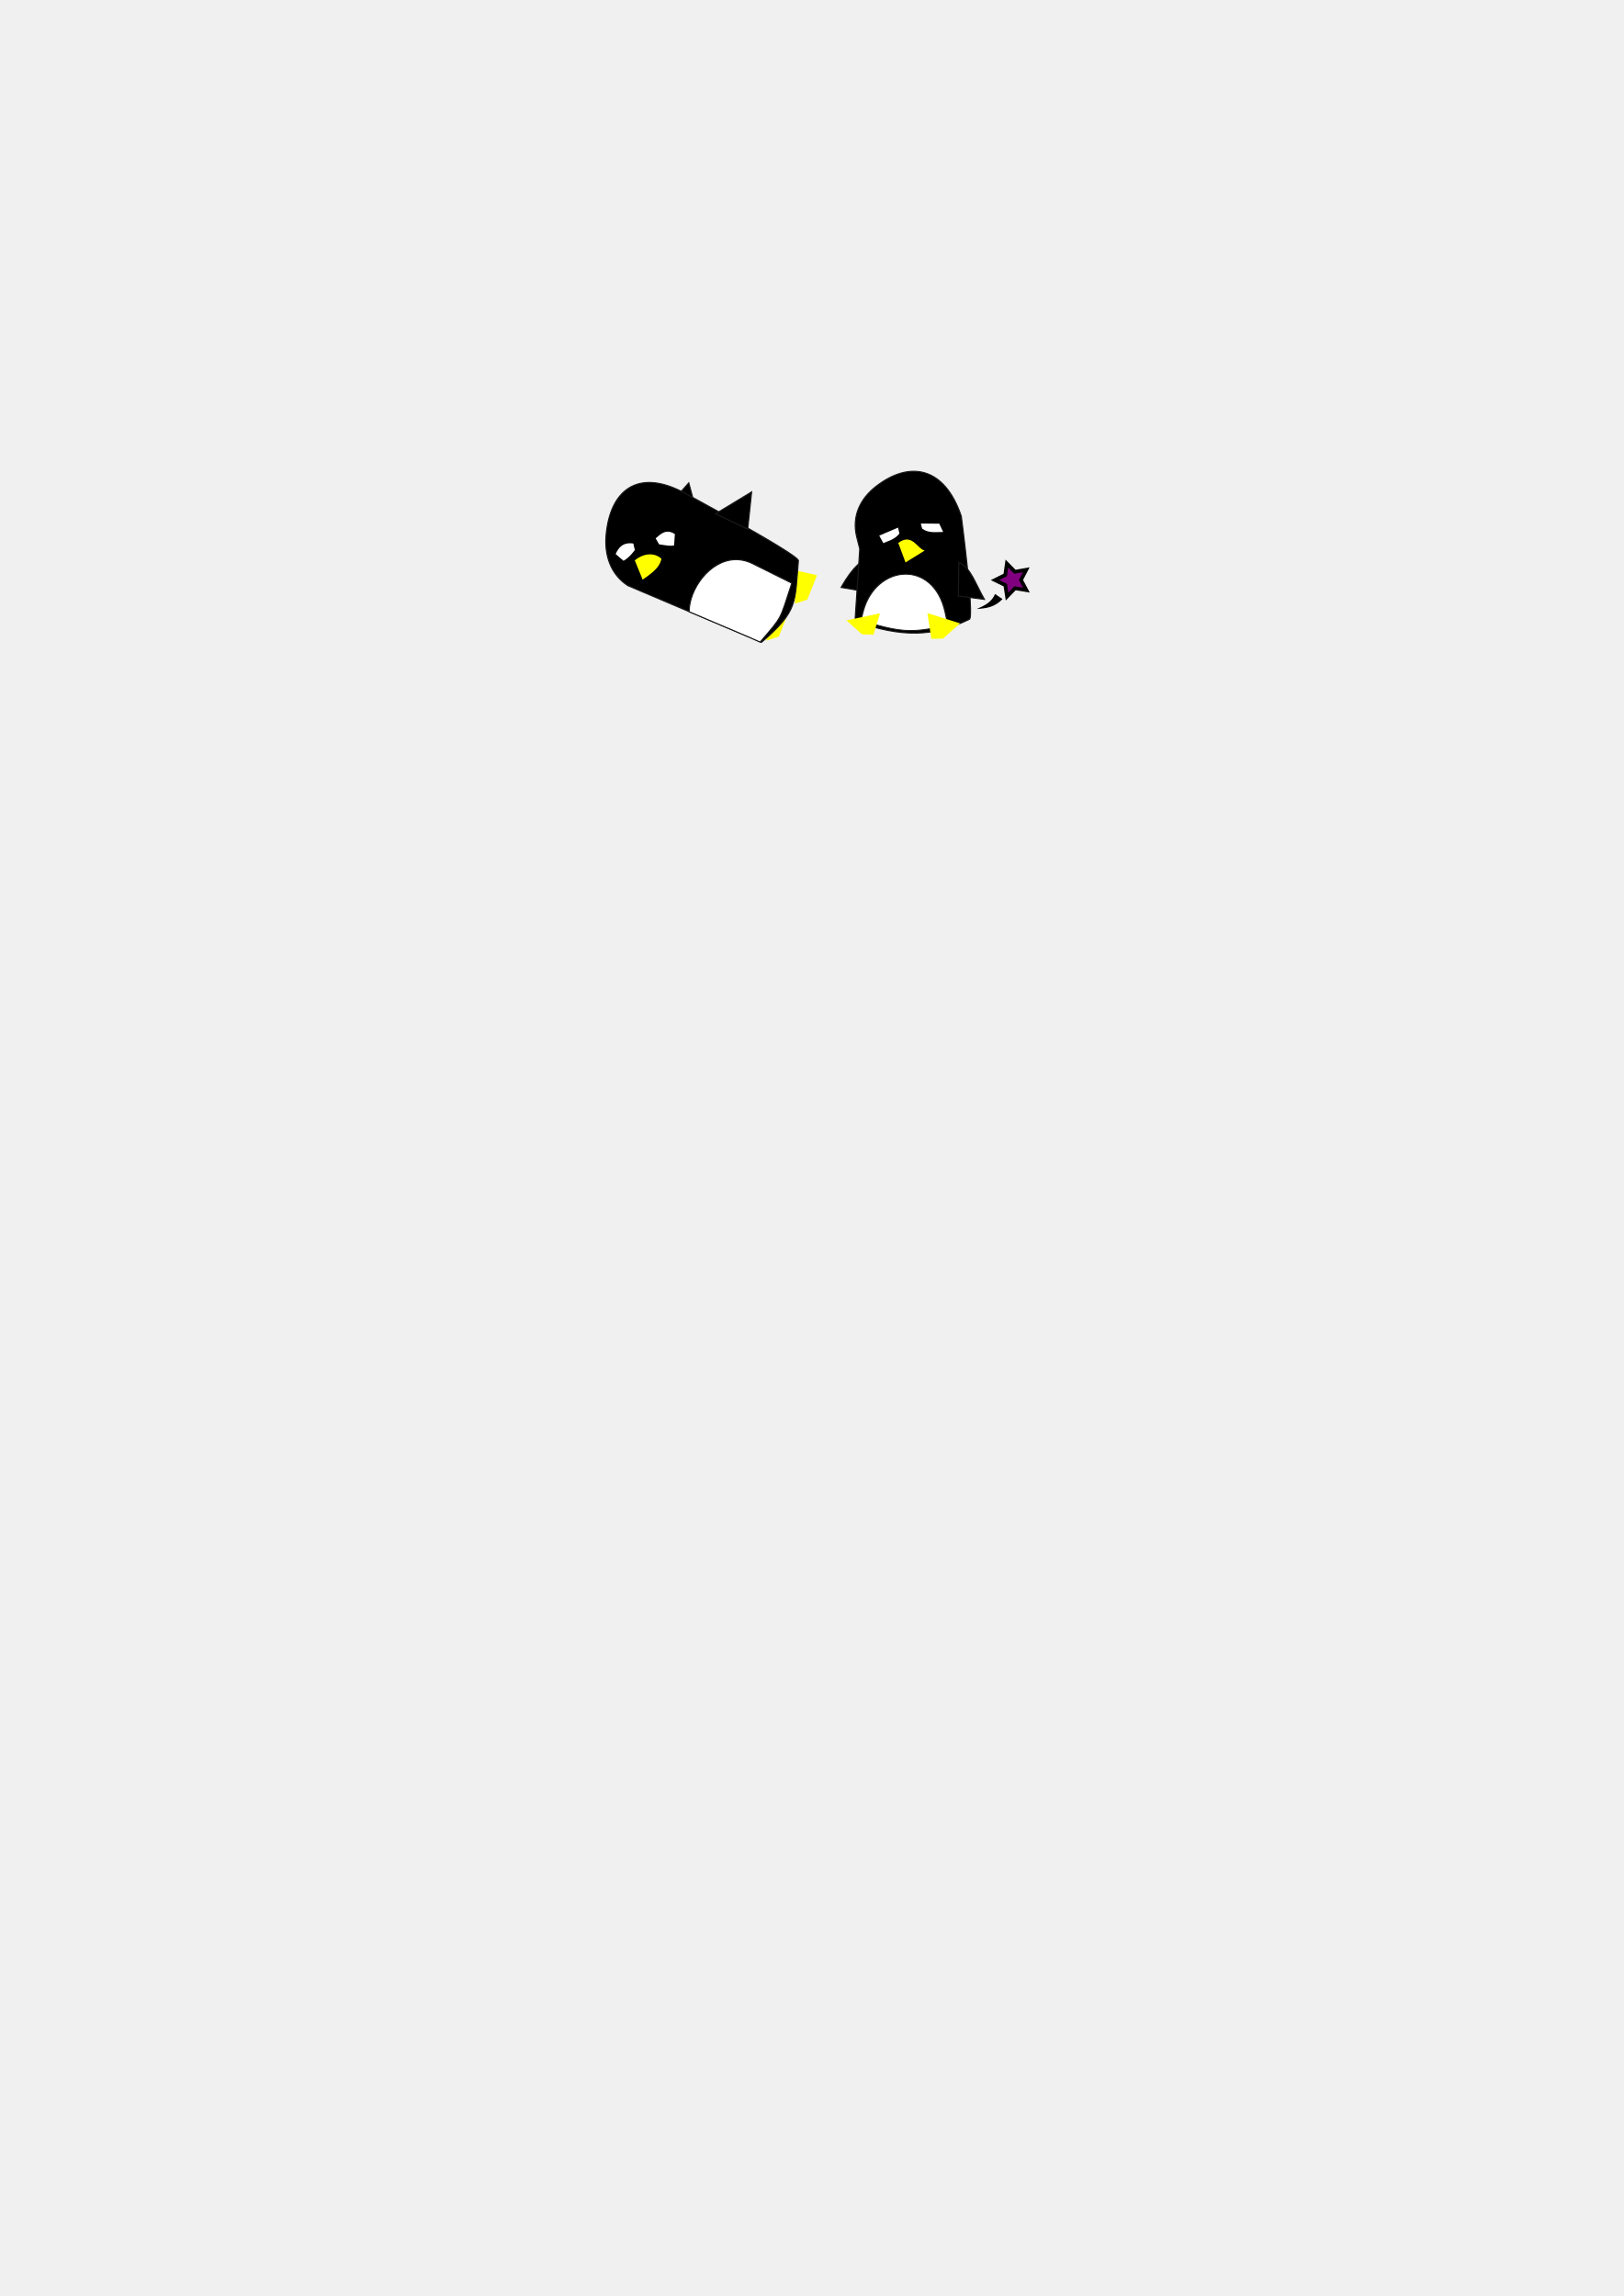
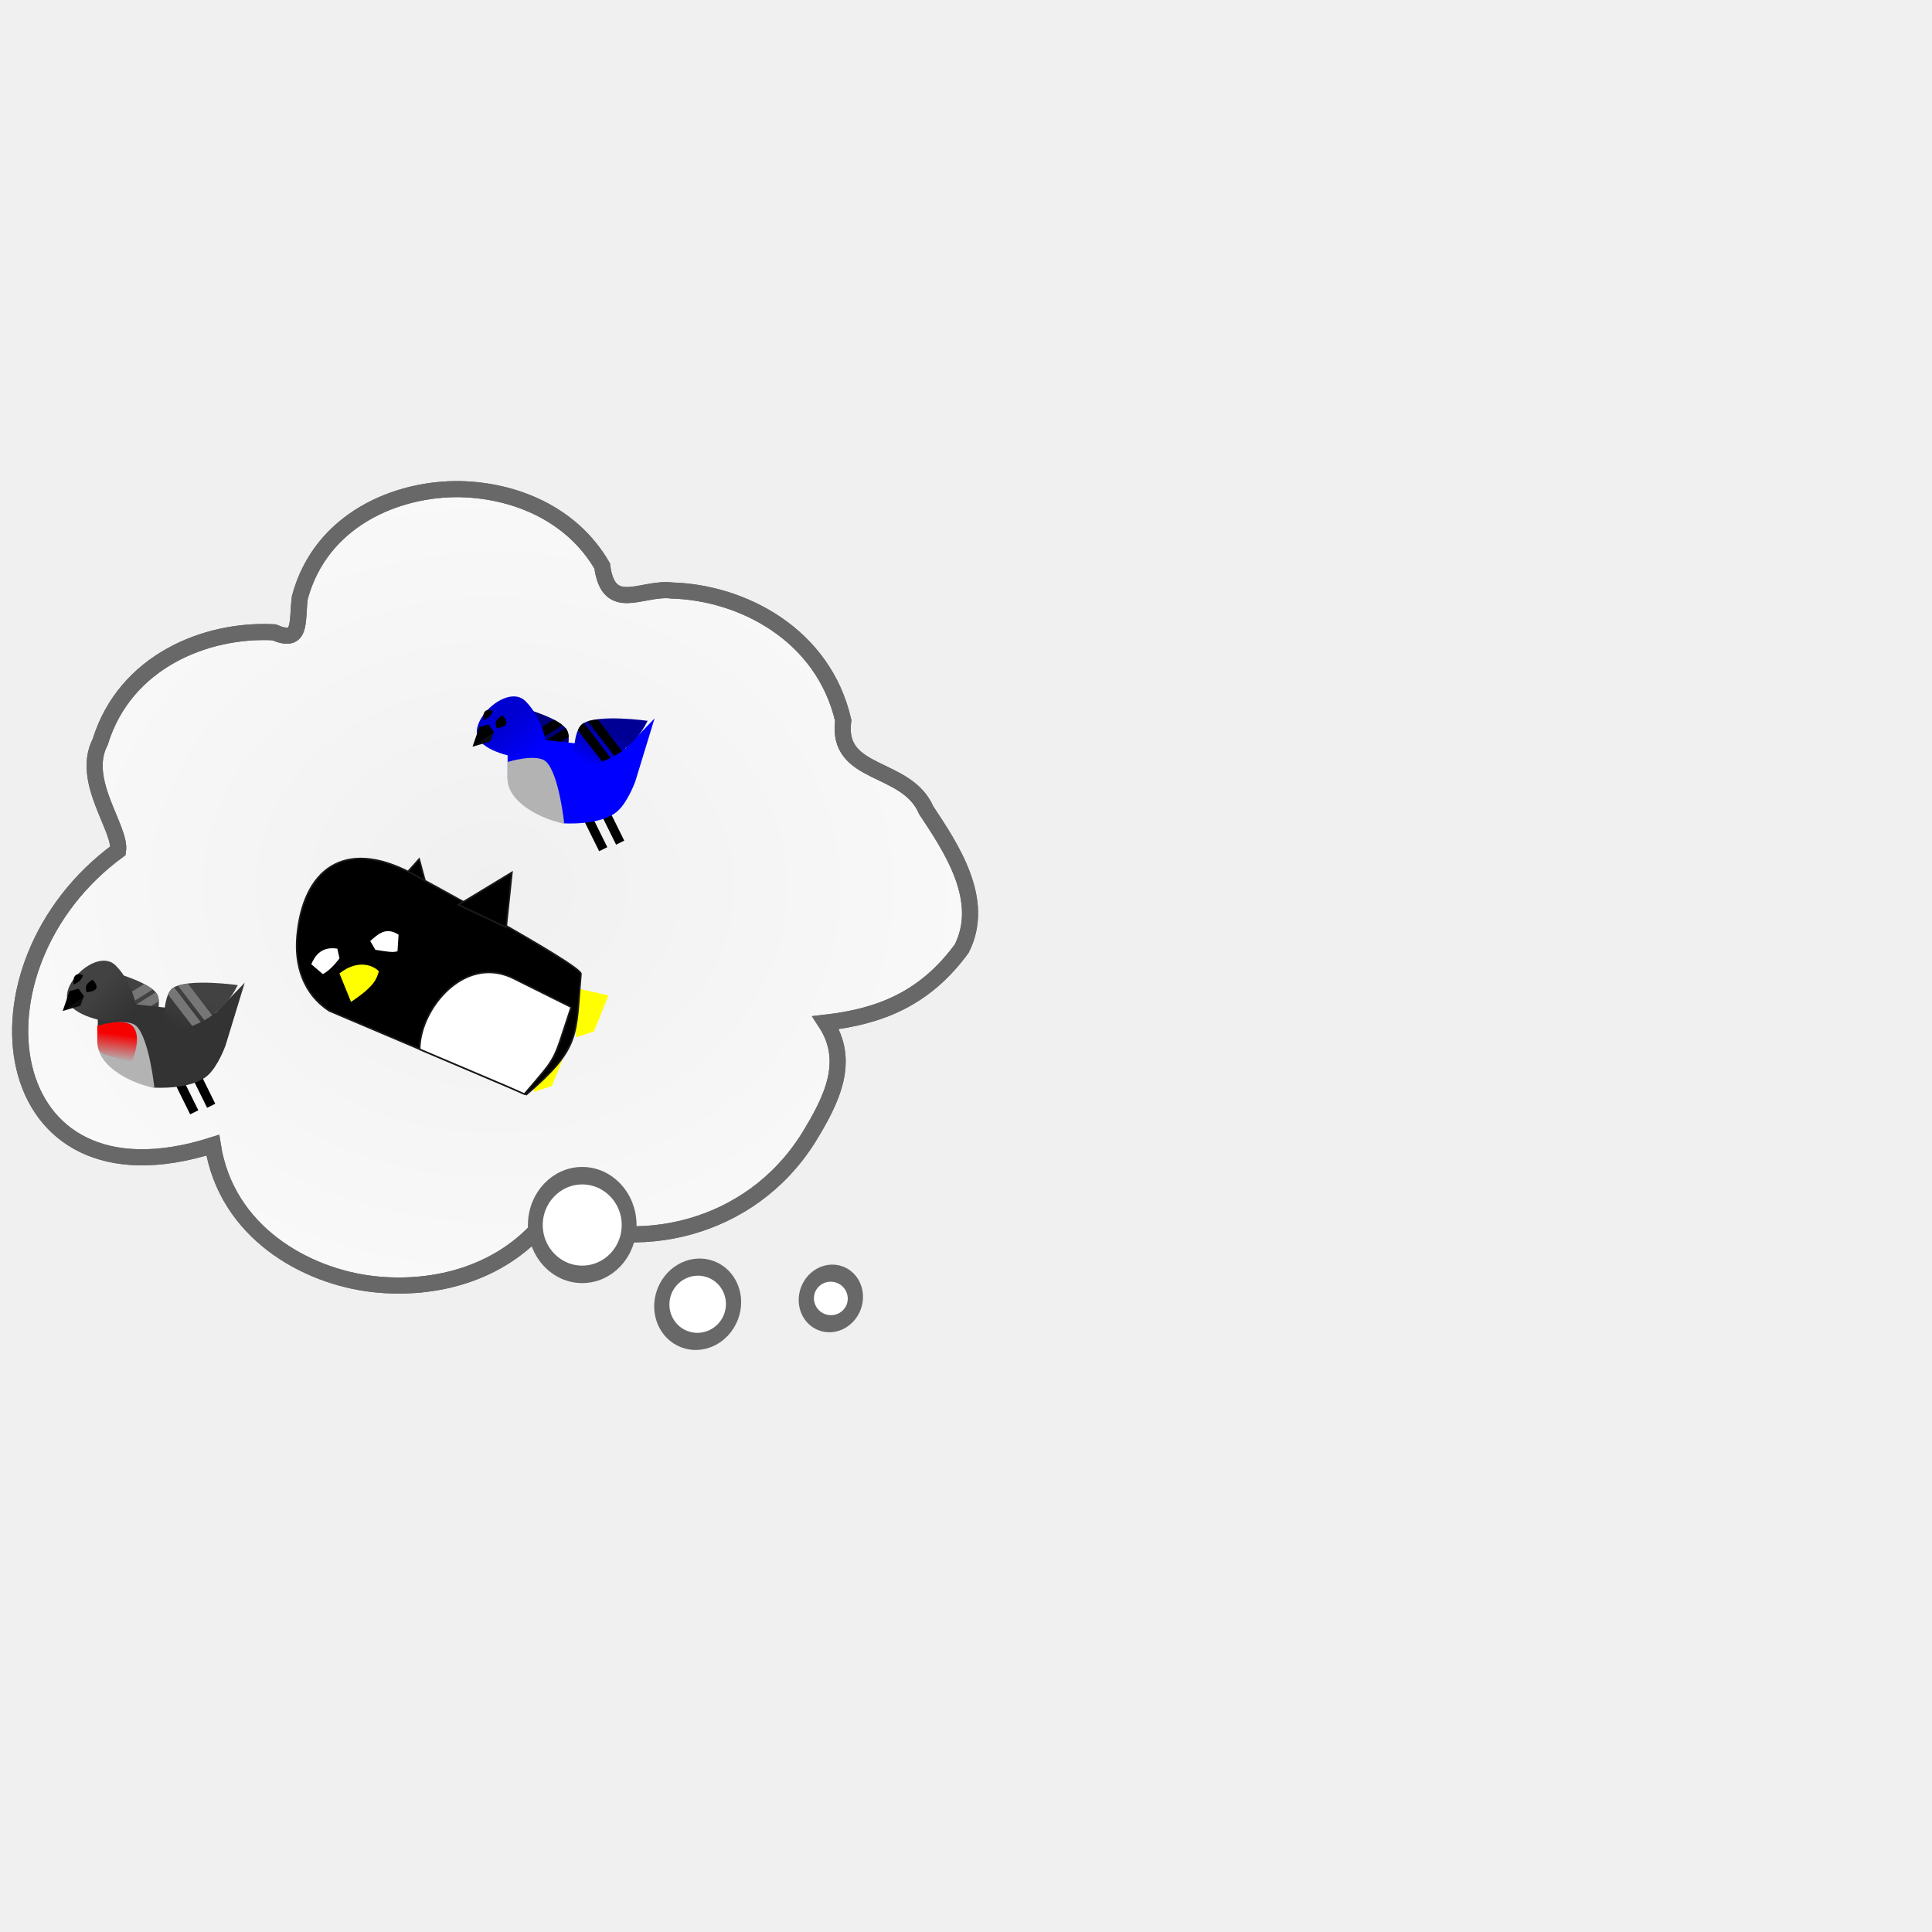
- <svg xmlns="http://www.w3.org/2000/svg" width="744.094" height="1052.362" id="svg5370" version="1.1">
-   <defs id="defs5372" />
-   <g id="layer1">
-     <g id="g5003" transform="translate(-142.5489,-359.55)">
+ <svg xmlns="http://www.w3.org/2000/svg" xmlns:xlink="http://www.w3.org/1999/xlink" width="600" height="600" id="svg2987" version="1.1">
+   <defs id="defs2989">
+     <linearGradient id="linearGradient10798">
+       <stop style="stop-color:#ffffff;stop-opacity:0" offset="0" id="stop10800" />
+       <stop style="stop-color:#ffffff;stop-opacity:0.606" offset="1" id="stop10802" />
+     </linearGradient>
+     <linearGradient id="linearGradient5061">
+       <stop style="stop-color:#424242;stop-opacity:1" offset="0" id="stop5063" />
+       <stop style="stop-color:#333333;stop-opacity:1" offset="1" id="stop5065" />
+     </linearGradient>
+     <linearGradient id="linearGradient5077">
+       <stop style="stop-color:#424242;stop-opacity:1" offset="0" id="stop5079" />
+       <stop style="stop-color:#333333;stop-opacity:1" offset="1" id="stop5081" />
+     </linearGradient>
+     <linearGradient id="linearGradient5177">
+       <stop style="stop-color:#f70000;stop-opacity:1;" offset="0" id="stop5179" />
+       <stop style="stop-color:#f70000;stop-opacity:0;" offset="1" id="stop5181" />
+     </linearGradient>
+     <linearGradient gradientTransform="translate(-254.672,26.2421)" xlink:href="#linearGradient5061-7" id="linearGradient5067-1" x1="438.747" y1="489.757" x2="447.839" y2="499.732" gradientUnits="userSpaceOnUse" />
+     <linearGradient id="linearGradient5061-7">
+       <stop style="stop-color:#0000d1;stop-opacity:1" offset="0" id="stop5063-4" />
+       <stop style="stop-color:#0000ff;stop-opacity:1" offset="1" id="stop5065-0" />
+     </linearGradient>
+     <linearGradient xlink:href="#linearGradient5077-4" id="linearGradient5083-9" x1="466.156" y1="504.63" x2="455.64" y2="510.822" gradientUnits="userSpaceOnUse" />
+     <linearGradient id="linearGradient5077-4">
+       <stop style="stop-color:#000094;stop-opacity:1" offset="0" id="stop5079-8" />
+       <stop style="stop-color:#0000ff;stop-opacity:1" offset="1" id="stop5081-8" />
+     </linearGradient>
+     <linearGradient xlink:href="#linearGradient5061" id="linearGradient3456" gradientUnits="userSpaceOnUse" gradientTransform="matrix(-1,0,0,1,824.1454,58.56697)" x1="438.747" y1="489.757" x2="447.839" y2="499.732" />
+     <linearGradient xlink:href="#linearGradient5077" id="linearGradient3458" gradientUnits="userSpaceOnUse" x1="466.156" y1="504.63" x2="455.64" y2="510.822" />
+     <linearGradient xlink:href="#linearGradient5177" id="linearGradient3460" gradientUnits="userSpaceOnUse" gradientTransform="translate(-191.1483,-125.5981)" x1="571.007" y1="690.681" x2="572.017" y2="698.762" />
+     <radialGradient xlink:href="#linearGradient7335-9" id="radialGradient5487-3" gradientUnits="userSpaceOnUse" gradientTransform="matrix(1,0,0,1.064887,0,-60.24386)" cx="1515.939" cy="928.45" fx="1515.939" fy="928.45" r="11.257" />
+     <linearGradient id="linearGradient7335-9">
+       <stop style="stop-color:#000000;stop-opacity:1;" offset="0" id="stop7337-9" />
+       <stop style="stop-color:#000000;stop-opacity:0;" offset="1" id="stop7339-2" />
+     </linearGradient>
+     <radialGradient xlink:href="#linearGradient7335-9" id="radialGradient5489-3" gradientUnits="userSpaceOnUse" gradientTransform="matrix(1,0,0,1.01455,0,-6.764388)" cx="1503.234" cy="464.906" fx="1503.234" fy="464.906" r="24.698" />
+     <radialGradient xlink:href="#linearGradient7335-9" id="radialGradient5491-9" gradientUnits="userSpaceOnUse" gradientTransform="matrix(1,0,0,1.064887,0,-60.24386)" cx="1485.939" cy="928.45" fx="1485.939" fy="928.45" r="11.257" />
+     <radialGradient xlink:href="#linearGradient7335-9" id="radialGradient5493-7" gradientUnits="userSpaceOnUse" gradientTransform="matrix(1,0,0,0.8845142,0,106.096)" cx="1500.211" cy="918.693" fx="1500.211" fy="918.693" r="25.232" />
+     <radialGradient xlink:href="#linearGradient7335-9" id="radialGradient5495-3" gradientUnits="userSpaceOnUse" gradientTransform="matrix(1,0,0,1.064905,0,-59.59177)" cx="1512.907" cy="918.139" fx="1512.907" fy="918.139" r="15.222" />
+     <linearGradient xlink:href="#linearGradient6175" id="linearGradient6181" x1="1498.709" y1="921.353" x2="1506.978" y2="923.692" gradientUnits="userSpaceOnUse" />
+     <linearGradient id="linearGradient6175">
+       <stop style="stop-color:#024600;stop-opacity:1;" offset="0" id="stop6177" />
+       <stop style="stop-color:#024600;stop-opacity:0;" offset="1" id="stop6179" />
+     </linearGradient>
+     <radialGradient xlink:href="#linearGradient7335-9" id="radialGradient5497-7" gradientUnits="userSpaceOnUse" gradientTransform="matrix(1,0,0,1.064887,0,-59.93507)" cx="1495.722" cy="923.691" fx="1495.722" fy="923.691" r="11.257" />
+     <radialGradient r="10.995" fy="941.306" fx="1503.821" cy="941.306" cx="1503.821" gradientTransform="matrix(1,0,0,1.265137,0,-249.5752)" gradientUnits="userSpaceOnUse" id="radialGradient6078" xlink:href="#linearGradient7380-6" />
+     <linearGradient id="linearGradient7380-6">
+       <stop style="stop-color:#000000;stop-opacity:1;" offset="0" id="stop7382-1" />
+       <stop style="stop-color:#000000;stop-opacity:0;" offset="1" id="stop7384-2" />
+     </linearGradient>
+     <radialGradient xlink:href="#linearGradient7380-6" id="radialGradient3989" gradientUnits="userSpaceOnUse" gradientTransform="matrix(-7.371958,0,0,9.323751,11594.45,-7873.724)" cx="1503.821" cy="941.306" fx="1503.821" fy="941.306" r="10.995" />
+     <linearGradient xlink:href="#linearGradient6175" id="linearGradient3992" gradientUnits="userSpaceOnUse" x1="1498.709" y1="921.353" x2="1506.978" y2="923.692" gradientTransform="matrix(-7.371958,0,0,7.369756,11594.45,-6034.416)" />
+     <radialGradient xlink:href="#linearGradient7335-9" id="radialGradient3994" gradientUnits="userSpaceOnUse" gradientTransform="matrix(-7.371958,0,0,7.847953,11594.45,-6476.122)" cx="1495.722" cy="923.691" fx="1495.722" fy="923.691" r="11.257" />
+     <radialGradient xlink:href="#linearGradient7335-9" id="radialGradient3997" gradientUnits="userSpaceOnUse" gradientTransform="matrix(-7.371958,0,0,7.848089,11459.09,-6493.796)" cx="1512.907" cy="918.139" fx="1512.907" fy="918.139" r="15.222" />
+     <radialGradient xlink:href="#linearGradient7335-9" id="radialGradient4000" gradientUnits="userSpaceOnUse" gradientTransform="matrix(-7.371958,0,0,6.518653,11594.45,-5252.514)" cx="1500.211" cy="918.693" fx="1500.211" fy="918.693" r="25.232" />
+     <radialGradient xlink:href="#linearGradient7335-9" id="radialGradient4003" gradientUnits="userSpaceOnUse" gradientTransform="matrix(-7.371958,0,0,7.847953,11594.45,-6478.398)" cx="1485.939" cy="928.45" fx="1485.939" fy="928.45" r="11.257" />
+     <radialGradient xlink:href="#linearGradient7335-9" id="radialGradient4006" gradientUnits="userSpaceOnUse" gradientTransform="matrix(-7.371958,0,0,7.476985,11594.45,-2750.469)" cx="1503.234" cy="464.906" fx="1503.234" fy="464.906" r="24.698" />
+     <radialGradient xlink:href="#linearGradient7335-9" id="radialGradient4009" gradientUnits="userSpaceOnUse" gradientTransform="matrix(-7.371958,0,0,7.847953,11594.45,-6478.398)" cx="1515.939" cy="928.45" fx="1515.939" fy="928.45" r="11.257" />
+     <radialGradient xlink:href="#linearGradient7335-9" id="radialGradient4011" gradientUnits="userSpaceOnUse" gradientTransform="matrix(-7.371958,0,0,7.476985,11459.09,-3223.034)" cx="1503.234" cy="464.906" fx="1503.234" fy="464.906" r="24.698" />
+     <radialGradient xlink:href="#linearGradient7335-9" id="radialGradient4019" gradientUnits="userSpaceOnUse" gradientTransform="matrix(-7.371958,0,0,7.848089,11459.09,-6946.158)" cx="1512.907" cy="918.139" fx="1512.907" fy="918.139" r="15.222" />
+     <linearGradient xlink:href="#linearGradient5061-7" id="linearGradient9927" gradientUnits="userSpaceOnUse" gradientTransform="translate(-254.672,26.2421)" x1="438.747" y1="489.757" x2="447.839" y2="499.732" />
+     <linearGradient xlink:href="#linearGradient5077-4" id="linearGradient9929" gradientUnits="userSpaceOnUse" x1="466.156" y1="504.63" x2="455.64" y2="510.822" />
+     <linearGradient xlink:href="#linearGradient5061" id="linearGradient9931" gradientUnits="userSpaceOnUse" gradientTransform="matrix(-1,0,0,1,824.1454,58.56697)" x1="438.747" y1="489.757" x2="447.839" y2="499.732" />
+     <linearGradient xlink:href="#linearGradient5077" id="linearGradient9933" gradientUnits="userSpaceOnUse" x1="466.156" y1="504.63" x2="455.64" y2="510.822" />
+     <linearGradient xlink:href="#linearGradient5177" id="linearGradient9935" gradientUnits="userSpaceOnUse" gradientTransform="translate(-191.1483,-125.5981)" x1="571.007" y1="690.681" x2="572.017" y2="698.762" />
+     <radialGradient xlink:href="#linearGradient10798" id="radialGradient10804" cx="153.757" cy="727.929" fx="153.757" fy="727.929" r="150" gradientTransform="matrix(1,0,0,0.8411147,0,115.6573)" gradientUnits="userSpaceOnUse" />
+   </defs>
+   <g id="layer1" transform="translate(0,-452.3622)">
+     <path style="color:#000000;fill:url(#radialGradient10804);stroke:#686868;stroke-width:5;stroke-linecap:butt;stroke-linejoin:miter;stroke-miterlimit:4;stroke-opacity:1;stroke-dasharray:none;stroke-dashoffset:0;marker:none;visibility:visible;display:inline;overflow:visible;enable-background:accumulate;fill-opacity:1" d="m 143.026,604.271 c -19.785,-0.358 -43.431,9.45 -49.924,33.712 -0.938,7.744 0.68,14.477 -8.017,10.745 -20.937,-1.129 -46.268,8.939 -53.974,34.074 -6.235,11.985 6.549,26.87 5.551,33.738 -48.918,35.9 -38.595,113.134 29.421,91.472 4.175,26.952 28.789,40.765 49.839,43.142 19.332,2.146 40.919,-3.326 54.333,-20.955 27.398,12.168 62.803,4.194 80.747,-24.354 7.391,-11.993 13.256,-23.906 5.427,-35.881 16.888,-1.941 30.829,-7.431 42.236,-22.999 7.652,-15.152 -3.332,-31.33 -11.028,-42.994 -6.162,-14.273 -28.14,-10.277 -25.762,-27.843 -6.165,-26.759 -31.408,-39.757 -53.205,-40.377 -9.243,-1.173 -19.701,7.458 -21.656,-7.637 -9.667,-16.577 -27.582,-23.448 -43.988,-23.843 z" id="path3953" />
+     <path transform="matrix(0.3901948,0.1522639,-0.1789925,0.4586902,113.5372,556.2976)" d="m 517.143,493.571 c 0,13.018 -11.832,23.571 -26.429,23.571 -14.596,0 -26.429,-10.553 -26.429,-23.571 0,-13.018 11.832,-23.571 26.429,-23.571 14.596,0 26.429,10.553 26.429,23.571 z" id="path3988" style="color:#000000;fill:#ffffff;fill-opacity:1;fill-rule:nonzero;stroke:#686868;stroke-width:11.01;stroke-linecap:butt;stroke-linejoin:miter;stroke-miterlimit:4;stroke-opacity:1;stroke-dasharray:none;stroke-dashoffset:0;marker:none;visibility:visible;display:inline;overflow:visible;enable-background:accumulate" />
+     <path style="color:#000000;fill:#ffffff;fill-opacity:1;fill-rule:nonzero;stroke:#686868;stroke-width:16.14;stroke-linecap:butt;stroke-linejoin:miter;stroke-miterlimit:4;stroke-opacity:1;stroke-dasharray:none;stroke-dashoffset:0;marker:none;visibility:visible;display:inline;overflow:visible;enable-background:accumulate" id="path3990" d="m 517.143,493.571 c 0,13.018 -11.832,23.571 -26.429,23.571 -14.596,0 -26.429,-10.553 -26.429,-23.571 0,-13.018 11.832,-23.571 26.429,-23.571 14.596,0 26.429,10.553 26.429,23.571 z" transform="matrix(0.2670354,0.104204,-0.1217149,0.3119093,187.0613,650.5206)" />
+     <g id="g5003" transform="translate(-328.028,138.2961)">
      <path style="fill:#ffff00;fill-opacity:1;stroke:none" d="m 506.935,636.216 -1.517,-15.635 11.551,2.627 -4.46,11.173 z" id="path4094" />
      <path style="fill:#000000;fill-opacity:1;stroke:#1a1a1a;stroke-width:0.5;stroke-miterlimit:4;stroke-opacity:1;stroke-dasharray:none" d="m 446.963,593.429 11.241,-12.567 4.092,15.247 z" id="path4096" />
      <path id="path4098" d="m 493.869,653.154 -1.517,-15.635 11.551,2.627 -4.46,11.173 z" style="fill:#ffff00;fill-opacity:1;stroke:none" />
      <path id="path4100" d="m 420.307,604.635 c -0.853,9.258 1.928,18.085 9.953,23.343 l 61.243,26.007 c 17.087,-14.657 15.223,-18.238 16.944,-37.461 0.244,-2.73 -52.919,-31.401 -52.919,-31.401 -20.782,-10.849 -33.344,-0.855 -35.221,19.512 z" style="fill:#000000;fill-opacity:1;stroke:#1a1a1a;stroke-width:0.5;stroke-miterlimit:4;stroke-opacity:1;stroke-dasharray:none" />
      <path style="fill:#ffff00;fill-opacity:1;stroke:none" d="m 437.046,625.213 -3.599,-8.842 c 6.274,-4.928 11.204,-1.955 12.242,-0.624 -0.755,2.299 -1.135,4.447 -8.644,9.466 z" id="path4102" />
      <path id="path4104" d="m 444.59,609.037 c 3.501,0.531 5.291,0.914 6.881,0.462 l 0.345,-5.16 c -3.968,-2.549 -6.347,-0.167 -8.806,1.966 z" style="fill:#ffffff;fill-opacity:1;stroke:none" />
      <g style="fill:#ffffff" id="g4106" transform="matrix(0.2735572,-3.465307,3.640238,-0.9752108,-3123.51,1783.17)">
        <path id="path4108" transform="matrix(-0.07897873,0.2806425,-0.2948094,0.02215439,279.0045,837.0844)" d="m 479.375,616.062 c -11.835,0.366 -21.079,13.889 -21,23.875 l 27.375,11.625 5.125,2.281 c 10.748,-12.535 8.683,-9.54 14.531,-27 l -17.812,-8.875 c -2.821,-1.409 -5.581,-1.988 -8.219,-1.906 z" style="fill:#ffffff;fill-opacity:1;stroke:#1a1a1a;stroke-width:0.5;stroke-miterlimit:4;stroke-opacity:1;stroke-dasharray:none" />
      </g>
      <path style="fill:#000000;fill-opacity:1;stroke:#1a1a1a;stroke-width:0.5;stroke-miterlimit:4;stroke-opacity:1;stroke-dasharray:none" d="m 485.216,602.063 1.797,-17.063 -16.593,10.054 z" id="path4110" />
      <path style="fill:#ffffff;fill-opacity:1;stroke:none" d="m 433.469,611.692 c -2.163,2.805 -3.723,4.116 -5.184,4.889 l -3.594,-3.077 c 1.273,-2.884 3.285,-5.552 8.088,-4.832 z" id="path4112" />
    </g>
-     <g id="g5015" transform="translate(-157.7769,-358.2656)">
-       <path id="path4119" d="m 555.084,614.36 c -1.721,0.694 -5.916,2.568 -11.86,13.145 l 13.412,2.344 z" style="fill:#000000;fill-opacity:1;stroke:#1a1a1a;stroke-width:0.5;stroke-miterlimit:4;stroke-opacity:1;stroke-dasharray:none" />
-       <path style="fill:#000000;fill-opacity:1;stroke:#1a1a1a;stroke-width:0.5;stroke-miterlimit:4;stroke-opacity:1;stroke-dasharray:none" d="m 559.148,581.257 c -7.009,5.466 -11.067,13.378 -8.836,22.878 l 1.457,5.743 -2.189,33.205 c 21.937,7.469 35.69,7.176 52.437,-0.945 2.378,-1.153 -3.696,-47.279 -3.696,-47.279 -7.688,-22.777 -23.753,-25.626 -39.172,-13.601 z" id="path4123" />
-       <path id="path4125" d="m 572.75,616.061 -3.326,-8.948 c 6.422,-4.733 8.642,2.712 12.113,3.492 z" style="fill:#ffff00;fill-opacity:1;stroke:none" />
-       <path style="fill:#ffffff;fill-opacity:1;stroke:none" d="m 569.951,602.785 c -2.076,2.872 -5.898,3.629 -7.335,4.447 l -1.906,-3.459 8.606,-3.685 z" id="path4127" />
-       <path id="path4129" d="m 580.343,600.54 c 2.975,2.216 6.36,1.544 9.65,1.551 l -1.777,-3.793 -8.442,-0.079 z" style="fill:#ffffff;fill-opacity:1;stroke:none" />
-       <g transform="matrix(3.137823,-1.495746,2.664676,2.664933,-2223.691,-1905.655)" id="g4131" style="fill:#ffffff">
-         <path style="fill:#ffffff;fill-opacity:1;stroke:#1a1a1a;stroke-width:0.142;stroke-miterlimit:4;stroke-opacity:1;stroke-dasharray:none" d="m 50.242,982.967 c 5.928,-4.875 12.253,-2.26 8.07,4.649 l -0.95,1.57 c -4.757,-1.001 -5.517,-2.024 -8.205,-5.326 z" id="path4133" />
+     <g id="g3417" transform="matrix(-1,0,0,1,417.4455,208.5963)">
+       <g id="g5033" transform="matrix(0.6207198,-0.7840325,0.7840325,0.6207198,-311.567,603.3429)">
+         <path style="fill:#424242;fill-opacity:1;stroke:none" d="m 454.059,510.241 3.845,3.845 c 5.792,1.752 13.989,2.521 22.175,-2.697 0,0 -11.867,-9.655 -17.512,-9.655 -4.01,0 -8.507,8.507 -8.507,8.507 z" id="path5035" />
+         <path id="path5037" transform="translate(414.6298,474.4318)" d="m 49.438,27.5 1.5,13.438 c 0.928,0.031 1.873,0.011 2.844,-0.062 l -1.375,-12.344 C 51.356,28.067 50.351,27.701 49.438,27.5 z" style="fill:#767676;fill-opacity:1;stroke:none" />
+         <path id="path5039" transform="translate(414.6298,474.4318)" d="m 47.938,27.312 c -0.832,0 -1.702,0.357 -2.531,0.938 l 1.375,12.25 c 0.922,0.169 1.883,0.295 2.875,0.375 l -1.5,-13.562 c -0.074,-0.003 -0.146,0 -0.219,0 z" style="fill:#767676;fill-opacity:1;stroke:none" />
      </g>
-       <path id="path4135" d="m 596.954,631.453 11.978,1.545 c -3.934,-6.738 -6.443,-15.012 -11.775,-16.957 z" style="fill:#000000;fill-opacity:1;stroke:#1a1a1a;stroke-width:0.5;stroke-miterlimit:4;stroke-opacity:1;stroke-dasharray:none" />
-       <path id="path4117" d="m 597.748,643.986 -14.986,-4.711 1.85,11.807 5.292,-0.118 z" style="fill:#ffff00;fill-opacity:1;stroke:none" />
-       <path style="fill:#ffff00;fill-opacity:1;stroke:none" d="m 545.681,642.599 15.379,-3.2 -2.975,9.744 -5.292,-0.118 z" id="path4137" />
-       <path style="fill:#000000;fill-rule:evenodd;stroke:none" d="m 617.202,632.824 -3.431,-2.313 c -0.602,1.518 -1.7,2.956 -3.151,4.067 -1.498,1.15 -3.355,2.003 -5.213,2.821 2.025,-0.143 4.071,-0.314 6.148,-0.957 2.07,-0.656 4.047,-1.869 5.648,-3.617 z" id="path4962" />
-       <path style="color:#000000;fill:#800080;fill-opacity:1;fill-rule:nonzero;stroke:#000000;stroke-width:1.7;stroke-opacity:1;marker:none;visibility:visible;display:inline;overflow:visible;enable-background:accumulate" id="path4964" d="m 412.95,509.658 -5.247,-0.552 -3.43,4.009 -1.096,-5.161 -4.873,-2.023 4.57,-2.637 0.418,-5.26 3.92,3.531 5.131,-1.228 -2.147,4.82 z" transform="matrix(0.2516974,0.967806,-0.967806,0.2516974,1008.582,103.7491)" />
+       <rect transform="matrix(0.4434014,-0.8963231,0.8963231,0.4434014,0,0)" y="574.318" x="-370.28" height="2.828" width="10.031" id="rect4498" style="fill:#000000;fill-opacity:1;stroke:none" />
+       <rect transform="matrix(0.4434014,-0.8963231,0.8963231,0.4434014,0,0)" style="fill:#000000;fill-opacity:1;stroke:none" id="rect4500" width="10.031" height="2.828" x="-369.77" y="579.937" />
+       <path id="rect4484" d="m 387.078,554.374 0,13.531 c -3.816,7.127 -9.883,11.349 -17.438,13.625 0,0 -11.548,0.816 -16.709,-3.788 -3.287,-2.932 -5.543,-9.34 -5.543,-9.34 l -5.947,-19.458 9.107,9.47 z" style="fill:#333333;fill-opacity:1;stroke:none" />
+       <path id="rect4488" d="m 387.078,562.468 0,5.438 c 0,6.051 -8.109,11.675 -17.587,13.773 0,0 1.564,-15.218 5.556,-19.21 2.836,-2.836 12.031,0 12.031,0 z" style="fill:#b3b3b3;fill-opacity:1;stroke:none" />
+       <path id="rect4482" d="m 381.523,543.598 c -5.888,5.888 -6.695,14.626 -6.695,14.626 0,0 5.812,3.862 12.381,2.156 3.201,-0.831 6.231,-2.097 8.162,-4.025 5.477,-5.467 -7.959,-18.645 -13.847,-12.757 z" style="fill:url(#linearGradient9931);fill-opacity:1;stroke:none" />
+       <path id="rect4504" d="m 391.676,546.618 c 0.395,1.55 1.585,2.305 2.903,2.932 0.512,-3.883 -2.039,-3.431 -2.903,-2.932 z" style="fill:#000000;fill-opacity:1;stroke:none" />
+       <g transform="matrix(-0.8563801,-0.516346,-0.516346,0.8563801,1018.778,359.6447)" id="g5028">
+         <path id="path5020" d="m 454.059,510.241 3.845,3.845 c 5.792,1.752 13.989,2.521 22.175,-2.697 0,0 -11.867,-9.655 -17.512,-9.655 -4.01,0 -8.507,8.507 -8.507,8.507 z" style="fill:url(#linearGradient9933);fill-opacity:1;stroke:none" />
+         <path style="fill:#767676;fill-opacity:1;stroke:none" d="m 49.438,27.5 1.5,13.438 c 0.928,0.031 1.873,0.011 2.844,-0.062 l -1.375,-12.344 C 51.356,28.067 50.351,27.701 49.438,27.5 z" transform="translate(414.6298,474.4318)" id="rect4492" />
+         <path style="fill:#767676;fill-opacity:1;stroke:none" d="m 47.938,27.312 c -0.832,0 -1.702,0.357 -2.531,0.938 l 1.375,12.25 c 0.922,0.169 1.883,0.295 2.875,0.375 l -1.5,-13.562 c -0.074,-0.003 -0.146,0 -0.219,0 z" transform="translate(414.6298,474.4318)" id="rect4494" />
+       </g>
+       <path style="fill:#000000;fill-opacity:1;stroke:none" d="m 388.718,548.015 c 2.081,1.239 2.311,2.09 1.84,3.898 -4.752,-0.363 -2.936,-2.857 -1.84,-3.898 z" id="path5059" />
+       <path style="fill:#0c0c0c;fill-opacity:1;stroke:none" d="m 391.487,553.365 0.971,2.727 5.383,1.615 -4.776,-6.242 z" id="path5018" />
+       <path id="rect4490" d="m 393.045,550.832 2.803,0.723 2.144,6.228 -6.677,-4.545 z" style="fill:#000000;fill-opacity:1;stroke:none" />
+       <path style="fill:url(#linearGradient9935);fill-opacity:1;stroke:none" d="m 387.229,562.334 0,4.906 c 0,5.46 -3.024,2.958 -10.313,7.124 0,0 -4.145,-8.428 -0.543,-12.03 2.559,-2.559 10.856,0 10.856,0 z" id="path5175" />
    </g>
+     <g id="g3437" transform="translate(-24.74874,158.8463)">
+       <g id="g5033-2" transform="matrix(-0.6207198,-0.7840325,-0.7840325,0.6207198,881.0404,571.018)">
+         <path style="fill:#00007b;fill-opacity:1;stroke:none" d="m 454.059,510.241 3.845,3.845 c 5.792,1.752 13.989,2.521 22.175,-2.697 0,0 -11.867,-9.655 -17.512,-9.655 -4.01,0 -8.507,8.507 -8.507,8.507 z" id="path5035-4" />
+         <path id="path5037-5" transform="translate(414.6298,474.4318)" d="m 49.438,27.5 1.5,13.438 c 0.928,0.031 1.873,0.011 2.844,-0.062 l -1.375,-12.344 C 51.356,28.067 50.351,27.701 49.438,27.5 z" style="fill:#000000;fill-opacity:1;stroke:none" />
+         <path id="path5039-5" transform="translate(414.6298,474.4318)" d="m 47.938,27.312 c -0.832,0 -1.702,0.357 -2.531,0.938 l 1.375,12.25 c 0.922,0.169 1.883,0.295 2.875,0.375 l -1.5,-13.562 c -0.074,-0.003 -0.146,0 -0.219,0 z" style="fill:#000000;fill-opacity:1;stroke:none" />
+       </g>
+       <rect transform="matrix(-0.4434014,-0.8963231,-0.8963231,0.4434014,0,0)" y="49.951" x="-594.014" height="2.828" width="10.031" id="rect4498-1" style="fill:#000000;fill-opacity:1;stroke:none" />
+       <rect transform="matrix(-0.4434014,-0.8963231,-0.8963231,0.4434014,0,0)" style="fill:#000000;fill-opacity:1;stroke:none" id="rect4500-7" width="10.031" height="2.828" x="-593.504" y="55.569" />
+       <path id="rect4484-1" d="m 182.395,522.049 0,13.531 c 3.816,7.127 9.883,11.349 17.438,13.625 0,0 11.548,0.816 16.709,-3.788 3.287,-2.932 5.543,-9.34 5.543,-9.34 l 5.947,-19.458 -9.107,9.47 z" style="fill:#0000ff;fill-opacity:1;stroke:none" />
+       <path id="rect4488-1" d="m 182.395,530.143 0,5.438 c 0,6.051 8.109,11.675 17.587,13.773 0,0 -1.564,-15.218 -5.556,-19.21 -2.836,-2.836 -12.031,0 -12.031,0 z" style="fill:#b3b3b3;fill-opacity:1;stroke:none" />
+       <path id="rect4482-5" d="m 187.951,511.273 c 5.888,5.888 6.695,14.626 6.695,14.626 0,0 -5.812,3.862 -12.381,2.156 -3.201,-0.831 -6.231,-2.097 -8.162,-4.025 -5.477,-5.467 7.959,-18.645 13.847,-12.757 z" style="fill:url(#linearGradient9927);fill-opacity:1;stroke:none" />
+       <path id="rect4504-2" d="m 177.798,514.293 c -0.395,1.55 -1.585,2.305 -2.903,2.932 -0.512,-3.883 2.039,-3.431 2.903,-2.932 z" style="fill:#000000;fill-opacity:1;stroke:none" />
+       <g transform="matrix(0.8563801,-0.516346,0.516346,0.8563801,-449.3049,327.3198)" id="g5028-7">
+         <path id="path5020-6" d="m 454.059,510.241 3.845,3.845 c 5.792,1.752 13.989,2.521 22.175,-2.697 0,0 -11.867,-9.655 -17.512,-9.655 -4.01,0 -8.507,8.507 -8.507,8.507 z" style="fill:url(#linearGradient9929);fill-opacity:1;stroke:none" />
+         <path style="fill:#000000;fill-opacity:1;stroke:none" d="m 49.438,27.5 1.5,13.438 c 0.928,0.031 1.873,0.011 2.844,-0.062 l -1.375,-12.344 C 51.356,28.067 50.351,27.701 49.438,27.5 z" transform="translate(414.6298,474.4318)" id="rect4492-1" />
+         <path style="fill:#000000;fill-opacity:1;stroke:none" d="m 47.938,27.312 c -0.832,0 -1.702,0.357 -2.531,0.938 l 1.375,12.25 c 0.922,0.169 1.883,0.295 2.875,0.375 l -1.5,-13.562 c -0.074,-0.003 -0.146,0 -0.219,0 z" transform="translate(414.6298,474.4318)" id="rect4494-4" />
+       </g>
+       <path style="fill:#000000;fill-opacity:1;stroke:none" d="m 180.755,515.69 c -2.081,1.239 -2.311,2.09 -1.84,3.898 4.752,-0.363 2.936,-2.857 1.84,-3.898 z" id="path5059-2" />
+       <path style="fill:#0c0c0c;fill-opacity:1;stroke:none" d="m 177.986,521.04 -0.971,2.727 -5.383,1.615 4.776,-6.242 z" id="path5018-3" />
+       <path id="rect4490-2" d="m 176.429,518.507 -2.803,0.723 -2.144,6.228 6.677,-4.545 z" style="fill:#000000;fill-opacity:1;stroke:none" />
+     </g>
+     <path id="path4024" d="m 143.026,604.271 c -19.785,-0.358 -43.431,9.45 -49.924,33.712 -0.938,7.744 0.68,14.477 -8.017,10.745 -20.937,-1.129 -46.268,8.939 -53.974,34.074 -6.235,11.985 6.549,26.87 5.551,33.738 -48.918,35.9 -38.595,113.134 29.421,91.472 4.175,26.952 28.789,40.765 49.839,43.142 19.332,2.146 40.919,-3.326 54.333,-20.955 27.398,12.168 62.803,4.194 80.747,-24.354 7.391,-11.993 13.256,-23.906 5.427,-35.881 16.888,-1.941 30.829,-7.431 42.236,-22.999 7.652,-15.152 -3.332,-31.33 -11.028,-42.994 -6.162,-14.273 -28.14,-10.277 -25.762,-27.843 -6.165,-26.759 -31.408,-39.757 -53.205,-40.377 -9.243,-1.173 -19.701,7.458 -21.656,-7.637 -9.667,-16.577 -27.582,-23.448 -43.988,-23.843 z" style="color:#000000;fill:none;stroke:#686868;stroke-width:5;stroke-linecap:butt;stroke-linejoin:miter;stroke-miterlimit:4;stroke-opacity:1;stroke-dasharray:none;stroke-dashoffset:0;marker:none;visibility:visible;display:inline;overflow:visible;enable-background:accumulate" />
+     <path style="color:#000000;fill:#ffffff;fill-opacity:1;fill-rule:nonzero;stroke:#686868;stroke-width:8.355;stroke-linecap:butt;stroke-linejoin:miter;stroke-miterlimit:4;stroke-opacity:1;stroke-dasharray:none;stroke-dashoffset:0;marker:none;visibility:visible;display:inline;overflow:visible;enable-background:accumulate" id="path3986" d="m 517.143,493.571 c 0,13.018 -11.832,23.571 -26.429,23.571 -14.596,0 -26.429,-10.553 -26.429,-23.571 0,-13.018 11.832,-23.571 26.429,-23.571 14.596,0 26.429,10.553 26.429,23.571 z" transform="matrix(0.5510555,0,0,0.6499375,-89.59258,512.0142)" />
  </g>
</svg>
